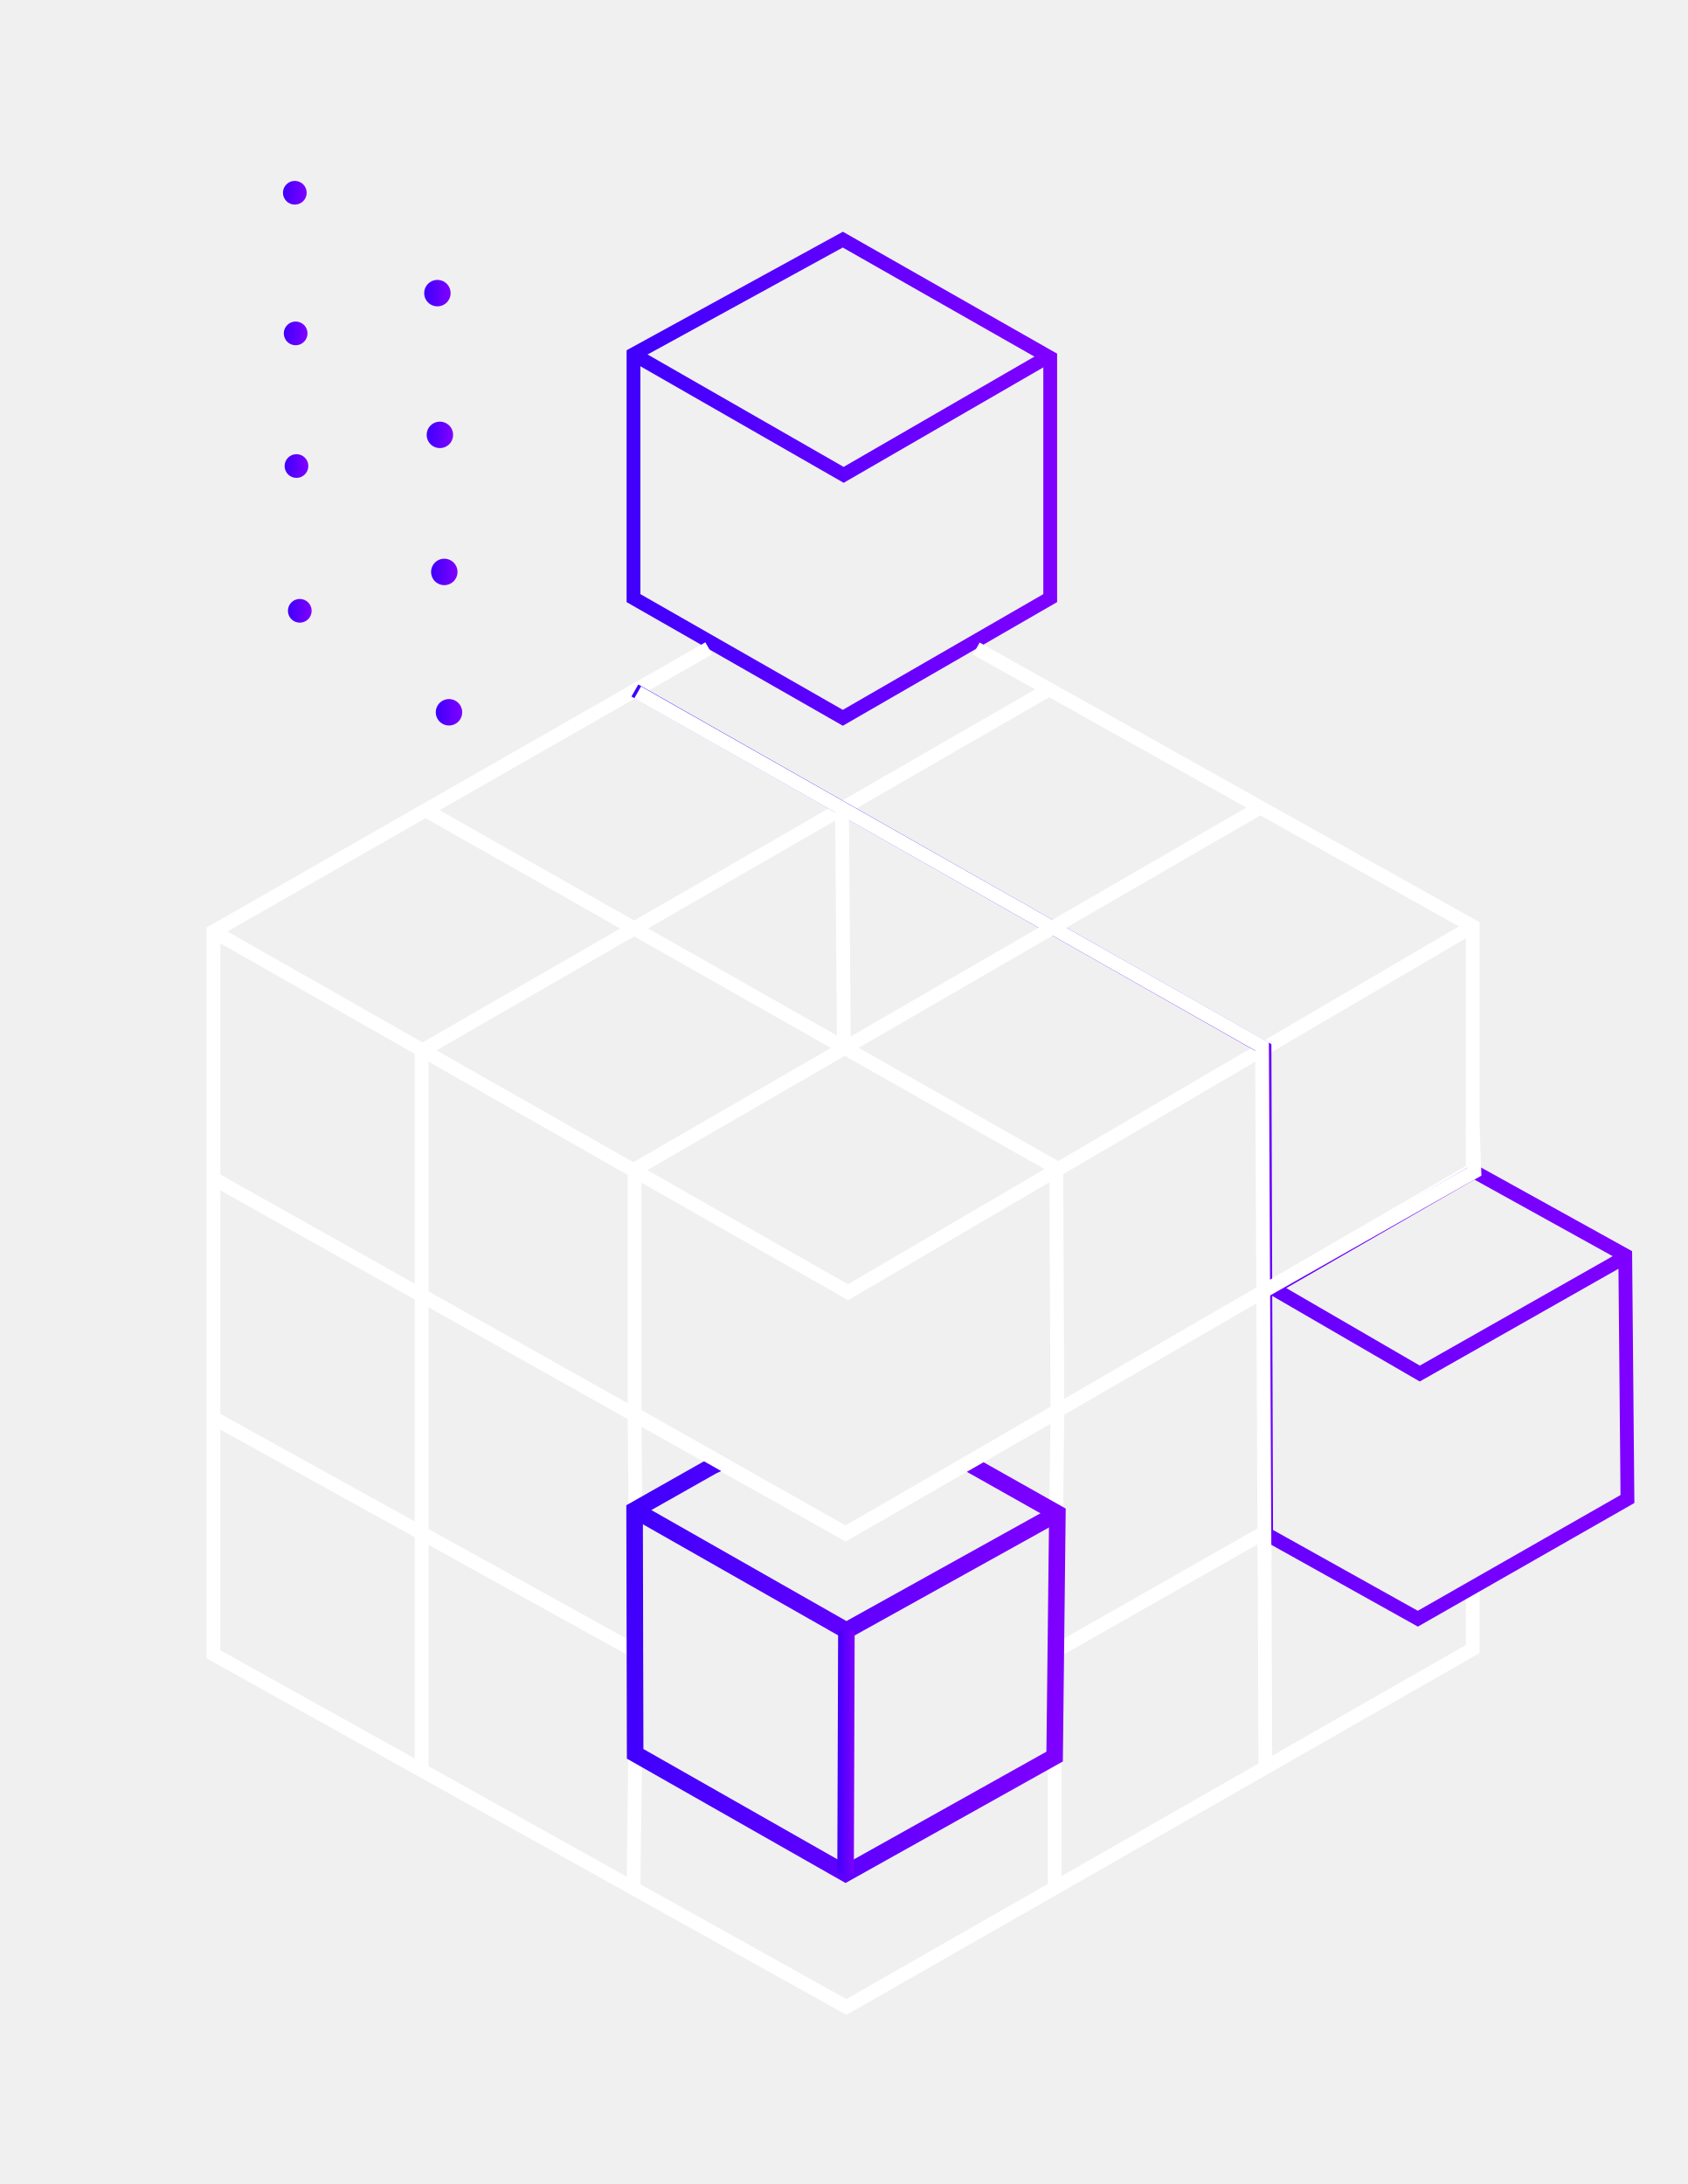
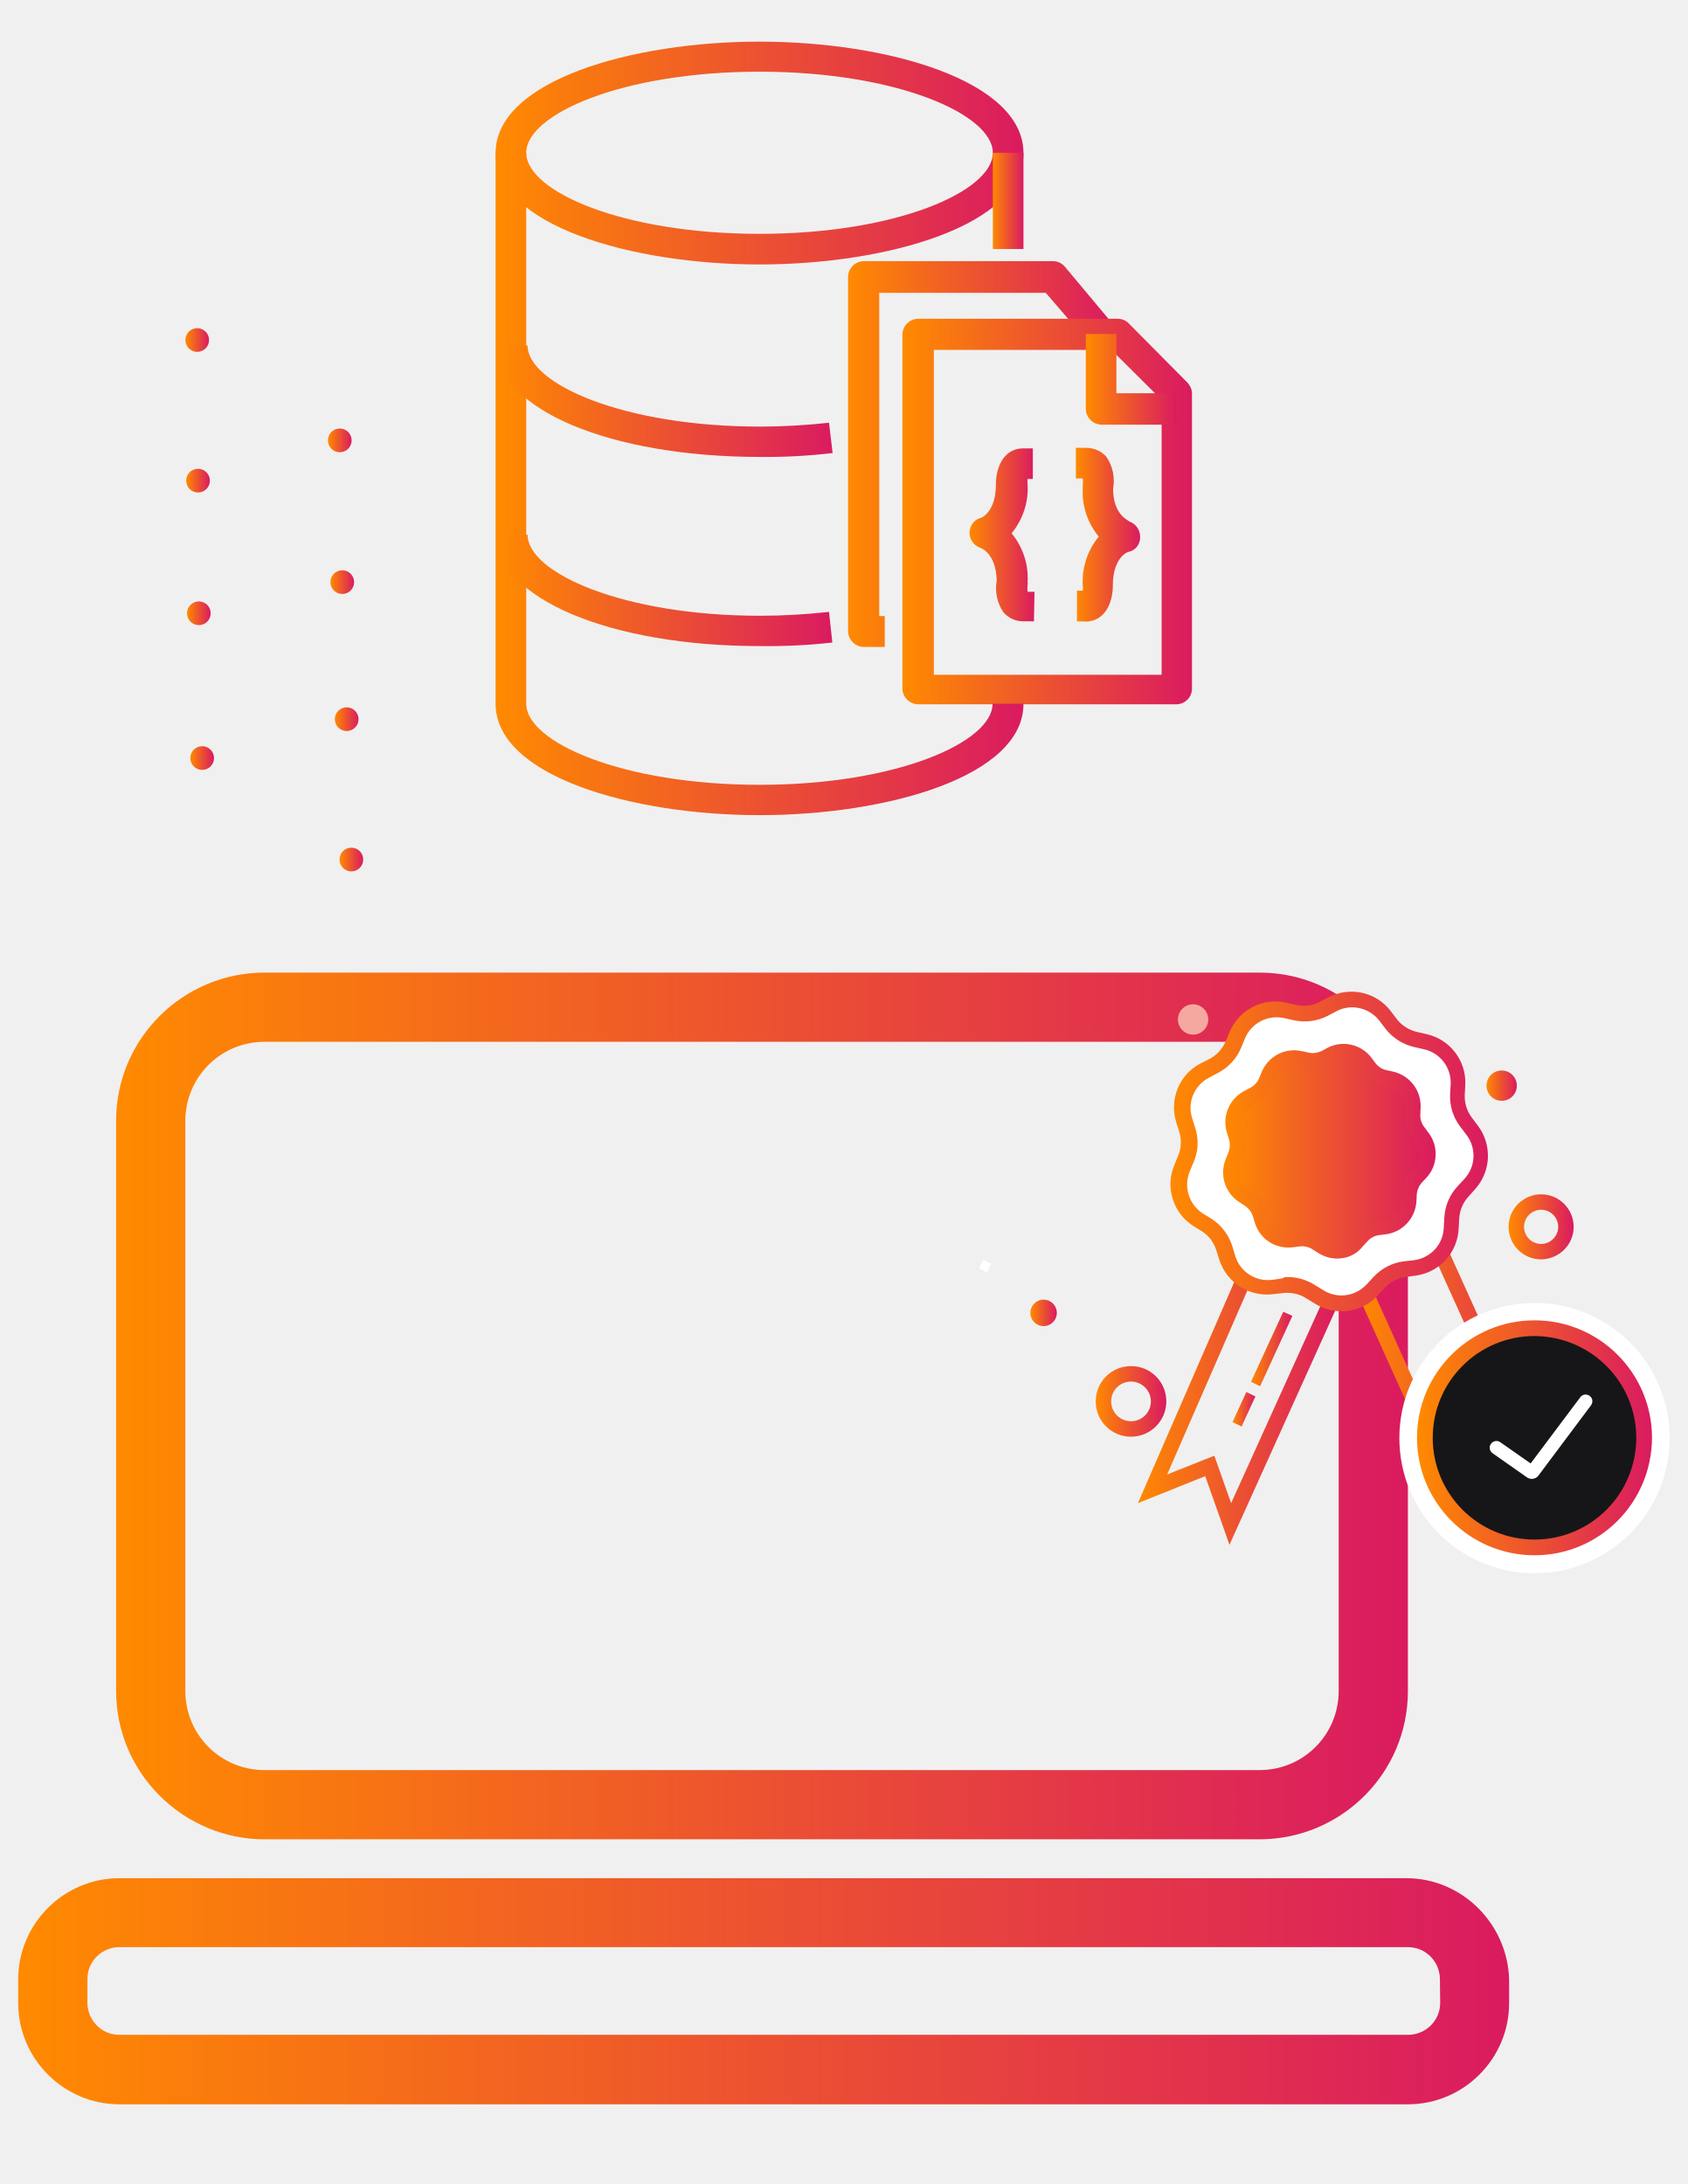
- <svg xmlns="http://www.w3.org/2000/svg" version="1.1" id="Capa_1" x="0px" y="0px" viewBox="-44 -146 612 792" style="enable-background:new -44 -146 612 792;" xml:space="preserve">
+ <svg xmlns="http://www.w3.org/2000/svg" version="1.1" id="Capa_1" x="0px" y="0px" viewBox="0 0 612 792" style="enable-background:new 0 0 612 792;" xml:space="preserve">
  <style type="text/css">
- 	.st0{fill:url(#SVGID_1_);stroke:url(#SVGID_2_);stroke-miterlimit:10;}
- 	.st1{fill:url(#SVGID_3_);stroke:url(#SVGID_4_);stroke-miterlimit:10;}
- 	.st2{fill:url(#SVGID_5_);stroke:url(#SVGID_6_);stroke-miterlimit:10;}
- 	.st3{fill:url(#SVGID_7_);stroke:url(#SVGID_8_);stroke-miterlimit:10;}
- 	.st4{fill:url(#SVGID_9_);}
- 	.st5{fill:url(#SVGID_10_);}
- 	.st6{fill:url(#SVGID_11_);}
- 	.st7{fill:url(#SVGID_12_);}
- 	.st8{fill:none;stroke:url(#SVGID_13_);stroke-width:5;stroke-miterlimit:10;}
- 	.st9{fill:none;stroke:url(#SVGID_14_);stroke-width:5;stroke-miterlimit:10;}
- 	.st10{fill:none;stroke:#FFFFFF;stroke-width:5;stroke-miterlimit:10;}
- 	.st11{fill:none;stroke:url(#SVGID_15_);stroke-width:5;stroke-miterlimit:10;}
- 	.st12{fill:none;stroke:url(#SVGID_16_);stroke-width:6;stroke-miterlimit:10;}
- 	.st13{fill:none;stroke:url(#SVGID_17_);stroke-width:6;stroke-miterlimit:10;}
- 	.st14{fill:none;stroke:url(#SVGID_18_);stroke-width:6;stroke-miterlimit:10;}
+ 	.st0{fill:url(#SVGID_1_);}
+ 	.st1{fill:url(#SVGID_2_);}
+ 	.st2{fill:url(#SVGID_3_);}
+ 	.st3{fill:url(#SVGID_4_);}
+ 	.st4{fill:url(#SVGID_5_);}
+ 	.st5{fill:url(#SVGID_6_);}
+ 	.st6{fill:url(#SVGID_7_);}
+ 	.st7{fill:url(#SVGID_8_);}
+ 	.st8{fill:url(#XMLID_2_);}
+ 	.st9{fill:url(#XMLID_3_);}
+ 	.st10{fill:#FFFFFF;}
+ 	.st11{fill:url(#SVGID_9_);}
+ 	.st12{fill:url(#SVGID_10_);}
+ 	.st13{fill:url(#SVGID_11_);}
+ 	.st14{fill:url(#SVGID_12_);}
+ 	.st15{fill:url(#SVGID_13_);}
+ 	.st16{fill:url(#SVGID_14_);}
+ 	.st17{fill:url(#SVGID_15_);}
+ 	.st18{fill:url(#SVGID_16_);}
+ 	.st19{fill:#F5A8A0;}
+ 	.st20{fill:url(#SVGID_17_);}
+ 	.st21{fill:url(#SVGID_18_);}
+ 	.st22{fill:url(#SVGID_19_);}
+ 	.st23{fill:#161619;}
+ 	.st24{fill:url(#SVGID_20_);}
+ 	.st25{fill:url(#SVGID_21_);}
+ 	.st26{fill:url(#SVGID_22_);}
+ 	.st27{fill:url(#SVGID_23_);}
+ 	.st28{fill:url(#SVGID_24_);}
+ 	.st29{fill:url(#SVGID_25_);}
+ 	.st30{fill:url(#SVGID_26_);}
+ 	.st31{fill:url(#SVGID_27_);}
+ 	.st32{fill:url(#SVGID_28_);}
+ 	.st33{fill:url(#SVGID_29_);}
+ 	.st34{fill:url(#SVGID_30_);}
</style>
  <g>
-     <linearGradient id="SVGID_1_" gradientUnits="userSpaceOnUse" x1="111.196" y1="-15895.748" x2="119.798" y2="-15895.748" gradientTransform="matrix(1 0 0 -1 0 -15884)">
-       <stop offset="9.817236e-008" style="stop-color:#3F00FC" />
-       <stop offset="1" style="stop-color:#7F00FF" />
-     </linearGradient>
-     <linearGradient id="SVGID_2_" gradientUnits="userSpaceOnUse" x1="110.696" y1="-15895.748" x2="120.298" y2="-15895.748" gradientTransform="matrix(1 0 0 -1 0 -15884)">
-       <stop offset="9.817236e-008" style="stop-color:#3F00FC" />
-       <stop offset="1" style="stop-color:#7F00FF" />
-     </linearGradient>
-     <circle class="st0" cx="115.5" cy="11.7" r="4.3" />
-     <linearGradient id="SVGID_3_" gradientUnits="userSpaceOnUse" x1="110.347" y1="-15844.267" x2="118.949" y2="-15844.267" gradientTransform="matrix(1 0 0 -1 0 -15884)">
-       <stop offset="9.817236e-008" style="stop-color:#3F00FC" />
-       <stop offset="1" style="stop-color:#7F00FF" />
-     </linearGradient>
-     <linearGradient id="SVGID_4_" gradientUnits="userSpaceOnUse" x1="109.847" y1="-15844.267" x2="119.449" y2="-15844.267" gradientTransform="matrix(1 0 0 -1 0 -15884)">
-       <stop offset="9.817236e-008" style="stop-color:#3F00FC" />
-       <stop offset="1" style="stop-color:#7F00FF" />
-     </linearGradient>
-     <circle class="st1" cx="114.6" cy="-39.7" r="4.3" />
-     <linearGradient id="SVGID_5_" gradientUnits="userSpaceOnUse" x1="112.819" y1="-15945.374" x2="121.421" y2="-15945.374" gradientTransform="matrix(1 0 0 -1 0 -15884)">
-       <stop offset="9.817236e-008" style="stop-color:#3F00FC" />
-       <stop offset="1" style="stop-color:#7F00FF" />
-     </linearGradient>
-     <linearGradient id="SVGID_6_" gradientUnits="userSpaceOnUse" x1="112.319" y1="-15945.374" x2="121.921" y2="-15945.374" gradientTransform="matrix(1 0 0 -1 0 -15884)">
-       <stop offset="9.817236e-008" style="stop-color:#3F00FC" />
-       <stop offset="1" style="stop-color:#7F00FF" />
-     </linearGradient>
-     <circle class="st2" cx="117.1" cy="61.4" r="4.3" />
-     <linearGradient id="SVGID_7_" gradientUnits="userSpaceOnUse" x1="114.536" y1="-15996.301" x2="123.138" y2="-15996.301" gradientTransform="matrix(1 0 0 -1 0 -15884)">
-       <stop offset="9.817236e-008" style="stop-color:#3F00FC" />
-       <stop offset="1" style="stop-color:#7F00FF" />
-     </linearGradient>
-     <linearGradient id="SVGID_8_" gradientUnits="userSpaceOnUse" x1="114.036" y1="-15996.301" x2="123.638" y2="-15996.301" gradientTransform="matrix(1 0 0 -1 0 -15884)">
-       <stop offset="9.817236e-008" style="stop-color:#3F00FC" />
-       <stop offset="1" style="stop-color:#7F00FF" />
-     </linearGradient>
-     <circle class="st3" cx="118.8" cy="112.3" r="4.3" />
-   </g>
-   <text transform="matrix(1 0 0 1 -2955.5 -3477.5)" style="font-family:'MyriadPro-Regular'; font-size:12px;">    max-width: 600px;</text>
-   <text transform="matrix(1 0 0 1 -2955.5 -3463.1)" style="font-family:'MyriadPro-Regular'; font-size:12px;">    margin: 0 auto;</text>
-   <g>
-     <linearGradient id="SVGID_9_" gradientUnits="userSpaceOnUse" x1="58.631" y1="-15807.942" x2="67.233" y2="-15807.942" gradientTransform="matrix(1 0 0 -1 0 -15884)">
-       <stop offset="9.817236e-008" style="stop-color:#3F00FC" />
-       <stop offset="1" style="stop-color:#7F00FF" />
-     </linearGradient>
-     <circle class="st4" cx="62.9" cy="-76.1" r="4.3" />
-     <linearGradient id="SVGID_10_" gradientUnits="userSpaceOnUse" x1="58.928" y1="-15858.858" x2="67.529" y2="-15858.858" gradientTransform="matrix(1 0 0 -1 0 -15884)">
-       <stop offset="9.817236e-008" style="stop-color:#3F00FC" />
-       <stop offset="1" style="stop-color:#7F00FF" />
-     </linearGradient>
-     <circle class="st5" cx="63.2" cy="-25.1" r="4.3" />
-     <linearGradient id="SVGID_11_" gradientUnits="userSpaceOnUse" x1="59.244" y1="-15906.996" x2="67.845" y2="-15906.996" gradientTransform="matrix(1 0 0 -1 0 -15884)">
-       <stop offset="9.817236e-008" style="stop-color:#3F00FC" />
-       <stop offset="1" style="stop-color:#7F00FF" />
-     </linearGradient>
-     <circle class="st6" cx="63.5" cy="23" r="4.3" />
-     <linearGradient id="SVGID_12_" gradientUnits="userSpaceOnUse" x1="60.35" y1="-15959.522" x2="68.952" y2="-15959.522" gradientTransform="matrix(1 0 0 -1 0 -15884)">
-       <stop offset="9.817236e-008" style="stop-color:#3F00FC" />
-       <stop offset="1" style="stop-color:#7F00FF" />
-     </linearGradient>
-     <circle class="st7" cx="64.7" cy="75.5" r="4.3" />
+     <g>
+       <linearGradient id="SVGID_1_" gradientUnits="userSpaceOnUse" x1="119.8" y1="16887.1" x2="128.4" y2="16887.1" gradientTransform="matrix(1 0 0 1 0 -16676)">
+         <stop offset="0" style="stop-color:#FF8A00" />
+         <stop offset="0.311" style="stop-color:#F3661F" />
+         <stop offset="1" style="stop-color:#DA1B60" />
+       </linearGradient>
+       <circle class="st0" cx="124.1" cy="211.1" r="4.3" />
+       <linearGradient id="SVGID_2_" gradientUnits="userSpaceOnUse" x1="118.947" y1="16835.699" x2="127.547" y2="16835.699" gradientTransform="matrix(1 0 0 1 0 -16676)">
+         <stop offset="0" style="stop-color:#FF8A00" />
+         <stop offset="0.311" style="stop-color:#F3661F" />
+         <stop offset="1" style="stop-color:#DA1B60" />
+       </linearGradient>
+       <circle class="st1" cx="123.2" cy="159.7" r="4.3" />
+       <linearGradient id="SVGID_3_" gradientUnits="userSpaceOnUse" x1="121.419" y1="16936.801" x2="130.019" y2="16936.801" gradientTransform="matrix(1 0 0 1 0 -16676)">
+         <stop offset="0" style="stop-color:#FF8A00" />
+         <stop offset="0.311" style="stop-color:#F3661F" />
+         <stop offset="1" style="stop-color:#DA1B60" />
+       </linearGradient>
+       <circle class="st2" cx="125.7" cy="260.8" r="4.3" />
+       <linearGradient id="SVGID_4_" gradientUnits="userSpaceOnUse" x1="123.136" y1="16987.699" x2="131.736" y2="16987.699" gradientTransform="matrix(1 0 0 1 0 -16676)">
+         <stop offset="0" style="stop-color:#FF8A00" />
+         <stop offset="0.311" style="stop-color:#F3661F" />
+         <stop offset="1" style="stop-color:#DA1B60" />
+       </linearGradient>
+       <circle class="st3" cx="127.4" cy="311.7" r="4.3" />
+     </g>
+     <g>
+       <linearGradient id="SVGID_5_" gradientUnits="userSpaceOnUse" x1="67.231" y1="16799.301" x2="75.831" y2="16799.301" gradientTransform="matrix(1 0 0 1 0 -16676)">
+         <stop offset="0" style="stop-color:#FF8A00" />
+         <stop offset="0.311" style="stop-color:#F3661F" />
+         <stop offset="1" style="stop-color:#DA1B60" />
+       </linearGradient>
+       <circle class="st4" cx="71.5" cy="123.3" r="4.3" />
+       <linearGradient id="SVGID_6_" gradientUnits="userSpaceOnUse" x1="67.528" y1="16850.301" x2="76.128" y2="16850.301" gradientTransform="matrix(1 0 0 1 0 -16676)">
+         <stop offset="0" style="stop-color:#FF8A00" />
+         <stop offset="0.311" style="stop-color:#F3661F" />
+         <stop offset="1" style="stop-color:#DA1B60" />
+       </linearGradient>
+       <circle class="st5" cx="71.8" cy="174.3" r="4.3" />
+       <linearGradient id="SVGID_7_" gradientUnits="userSpaceOnUse" x1="67.844" y1="16898.4" x2="76.444" y2="16898.4" gradientTransform="matrix(1 0 0 1 0 -16676)">
+         <stop offset="0" style="stop-color:#FF8A00" />
+         <stop offset="0.311" style="stop-color:#F3661F" />
+         <stop offset="1" style="stop-color:#DA1B60" />
+       </linearGradient>
+       <circle class="st6" cx="72.1" cy="222.4" r="4.3" />
+       <linearGradient id="SVGID_8_" gradientUnits="userSpaceOnUse" x1="68.95" y1="16950.9" x2="77.55" y2="16950.9" gradientTransform="matrix(1 0 0 1 0 -16676)">
+         <stop offset="0" style="stop-color:#FF8A00" />
+         <stop offset="0.311" style="stop-color:#F3661F" />
+         <stop offset="1" style="stop-color:#DA1B60" />
+       </linearGradient>
+       <circle class="st7" cx="73.3" cy="274.9" r="4.3" />
+     </g>
  </g>
  <g>
-     <linearGradient id="SVGID_13_" gradientUnits="userSpaceOnUse" x1="183.2" y1="27.61" x2="339.3" y2="27.61">
-       <stop offset="9.817236e-008" style="stop-color:#3F00FC" />
-       <stop offset="1" style="stop-color:#7F00FF" />
-     </linearGradient>
-     <polygon class="st8" points="261.6,114.3 185.7,70.9 185.7,-17.5 261.6,-59.1 336.8,-16.3 336.8,70.9  " />
-     <linearGradient id="SVGID_14_" gradientUnits="userSpaceOnUse" x1="184.456" y1="4.708" x2="336.651" y2="4.708">
-       <stop offset="9.817236e-008" style="stop-color:#3F00FC" />
-       <stop offset="1" style="stop-color:#7F00FF" />
-     </linearGradient>
-     <polyline class="st9" points="185.7,-17.5 261.9,26.2 335.4,-16.3  " />
-     <polyline class="st10" points="213,89.1 33.4,191.8 33.4,453.9 262.9,581.8 490,452 490,429  " />
-     <polyline class="st10" points="310,89.2 490,189.9 490,269.5 490,278.3 262.6,410.1 33.4,281.4  " />
-     <polyline class="st10" points="33.4,191.8 263.5,322.6 490,189.9  " />
-     <polyline class="st10" points="108.9,496 108.9,235.1 336.7,103.8  " />
-     <polyline class="st10" points="110.3,147.8 339,277.5 339.4,366 338.4,453  " />
-     <polyline class="st10" points="185.7,538.5 186.8,453.1 33.4,368.2  " />
-     <polyline class="st10" points="338.4,538.6 338.4,453 414.5,409.7 414.8,495.5  " />
-     <linearGradient id="SVGID_15_" gradientUnits="userSpaceOnUse" x1="184.958" y1="273.042" x2="548.606" y2="273.042">
-       <stop offset="9.817236e-008" style="stop-color:#3F00FC" />
-       <stop offset="1" style="stop-color:#7F00FF" />
-     </linearGradient>
-     <polyline class="st11" points="544.3,310.4 470.8,352.1 417.4,321.1 490.6,278.9 545.3,309.2 546.1,397.6 470.1,441 415.1,410.3    414.5,234.1 186.2,104.4  " />
-     <line class="st10" x1="261.3" y1="146.8" x2="262" y2="234" />
-     <polyline class="st10" points="186.8,453.1 186.1,366.8 186.1,278.1 413,146.8  " />
-     <linearGradient id="SVGID_16_" gradientUnits="userSpaceOnUse" x1="183.096" y1="459.432" x2="342.42" y2="459.432">
-       <stop offset="9.817236e-008" style="stop-color:#3F00FC" />
-       <stop offset="1" style="stop-color:#7F00FF" />
-     </linearGradient>
-     <polyline class="st12" points="307.3,384.7 339.4,402.8 338.4,491 262.6,533.4 186.3,490 186.1,401.6 214.2,385.7 216.3,384.7  " />
-     <linearGradient id="SVGID_17_" gradientUnits="userSpaceOnUse" x1="184.616" y1="423.867" x2="340.857" y2="423.867">
-       <stop offset="9.817236e-008" style="stop-color:#3F00FC" />
-       <stop offset="1" style="stop-color:#7F00FF" />
-     </linearGradient>
-     <polyline class="st13" points="186.1,401.6 262.9,445.3 339.4,402.8  " />
-     <linearGradient id="SVGID_18_" gradientUnits="userSpaceOnUse" x1="259.6" y1="489.35" x2="265.9" y2="489.35">
-       <stop offset="9.817236e-008" style="stop-color:#3F00FC" />
-       <stop offset="1" style="stop-color:#7F00FF" />
-     </linearGradient>
-     <line class="st14" x1="262.6" y1="533.4" x2="262.9" y2="445.3" />
-     <polyline class="st10" points="186.1,366.8 262.6,410.1 339.4,366  " />
-     <polyline class="st10" points="187.2,105.1 413.6,233.5 414.5,419.5  " />
-     <polyline class="st10" points="413,322.9 490.6,278.9 490,263  " />
+     <g id="XMLID_780_">
+       <linearGradient id="XMLID_2_" gradientUnits="userSpaceOnUse" x1="42.1" y1="282.15" x2="510.5" y2="282.15" gradientTransform="matrix(1 0 0 -1 0 792)">
+         <stop offset="0" style="stop-color:#FF8A00" />
+         <stop offset="0.311" style="stop-color:#F3661F" />
+         <stop offset="1" style="stop-color:#DA1B60" />
+       </linearGradient>
+       <path id="XMLID_816_" class="st8" d="M95.9,667h360.8c29.4,0,53.8-23.8,53.8-53.8V406.5c0-29.4-23.8-53.8-53.8-53.8H95.9    c-29.4,0-53.8,23.8-53.8,53.8v206.7C42.1,643.1,66.6,667,95.9,667z M67.2,406.5c0-15.9,12.8-28.7,28.7-28.7h360.8    c15.9,0,28.7,12.8,28.7,28.7v206.7c0,15.9-12.8,28.7-28.7,28.7H95.9c-15.9,0-28.7-12.8-28.7-28.7V406.5z" />
+       <linearGradient id="XMLID_3_" gradientUnits="userSpaceOnUse" x1="6.6" y1="69.9" x2="547.2" y2="69.9" gradientTransform="matrix(1 0 0 -1 0 792)">
+         <stop offset="0" style="stop-color:#FF8A00" />
+         <stop offset="0.311" style="stop-color:#F3661F" />
+         <stop offset="1" style="stop-color:#DA1B60" />
+       </linearGradient>
+       <path id="XMLID_781_" class="st9" d="M509.9,681.1H43.3c-20.2,0-36.7,16.5-36.7,36.7v8.6c0,20.2,16.5,36.7,36.7,36.7h467.2    c20.2,0,36.7-16.5,36.7-36.7v-8.6C546.6,697.6,530.1,681.1,509.9,681.1z M522.2,726.3c0,6.7-5.5,11.6-11.6,11.6H43.3    c-6.7,0-11.6-5.5-11.6-11.6v-8.6c0-6.7,5.5-11.6,11.6-11.6h467.2c6.7,0,11.6,5.5,11.6,11.6L522.2,726.3L522.2,726.3z" />
+     </g>
+     <path class="st10" d="M530.4,393.4l-0.2,3.6c-0.2,3.6,0.9,7.1,3.1,10l2.2,2.9c4.5,5.9,4.1,14.1-0.9,19.6l-2.5,2.7   c-2.4,2.6-3.8,6.1-4,9.6l-0.2,3.6c-0.3,7.4-5.9,13.5-13.3,14.4l-3.6,0.5c-3.6,0.5-6.8,2.2-9.3,4.8l-2.5,2.6   c-5,5.5-13.2,6.5-19.5,2.5l-3.1-1.9c-3-1.9-6.6-2.7-10.2-2.3l-3.6,0.3c-7.3,0.9-14.3-3.5-16.5-10.6l-1.1-3.5   c-1.1-3.4-3.3-6.4-6.3-8.3l-3.1-1.9c-6.2-4-8.7-11.9-5.9-18.7l1.4-3.4c1.4-3.3,1.5-7,0.5-10.4l-1.1-3.5c-2.2-7.1,0.9-14.7,7.5-18.1   l3.2-1.7c3.2-1.7,5.7-4.4,7.1-7.7l1.4-3.4c2.8-6.8,10.2-10.6,17.4-9l3.6,0.7c3.5,0.8,7.2,0.3,10.4-1.3l3.2-1.7   c6.6-3.4,14.6-1.6,19.1,4.3l2.3,2.9c2.2,2.8,5.3,4.8,8.8,5.6l3.5,0.8C525.8,379.4,530.8,386,530.4,393.4z" />
+     <linearGradient id="SVGID_9_" gradientUnits="userSpaceOnUse" x1="547.056" y1="347.1" x2="570.608" y2="347.1" gradientTransform="matrix(1 0 0 -1 0 792)">
+       <stop offset="0" style="stop-color:#FF8A00" />
+       <stop offset="0.311" style="stop-color:#F3661F" />
+       <stop offset="1" style="stop-color:#DA1B60" />
+     </linearGradient>
+     <path class="st11" d="M558.8,456.7c-6.5,0-11.8-5.3-11.8-11.8s5.3-11.8,11.8-11.8s11.8,5.3,11.8,11.8   C570.6,451.4,565.3,456.6,558.8,456.7z M558.8,438.7c-3.4,0-6.2,2.8-6.2,6.2s2.8,6.2,6.2,6.2s6.2-2.8,6.2-6.2   S562.2,438.7,558.8,438.7L558.8,438.7z" />
+     <linearGradient id="SVGID_10_" gradientUnits="userSpaceOnUse" x1="446.322" y1="374.328" x2="517.878" y2="374.328" gradientTransform="matrix(1 0 0 -1 0 792)">
+       <stop offset="0" style="stop-color:#FF8A00" />
+       <stop offset="0.311" style="stop-color:#F3661F" />
+       <stop offset="1" style="stop-color:#DA1B60" />
+     </linearGradient>
+     <path class="st12" d="M512.5,401.8l-0.1,2.4c-0.1,2.3,0.6,4.7,2,6.5l1.4,1.9c2.9,3.8,2.7,9.2-0.6,12.8l-1.5,1.8   c-1.6,1.7-2.5,4-2.6,6.3l-0.1,2.4c-0.3,4.8-3.9,8.7-8.7,9.4l-2.4,0.3c-2.3,0.3-4.5,1.4-6,3.1l-1.6,1.7c-3.3,3.6-8.6,4.3-12.7,1.6   l-2-1.3c-2-1.3-4.3-1.8-6.7-1.5l-2.4,0.4c-4.8,0.6-9.4-2.3-10.8-6.9l-0.7-2.3c-0.7-2.2-2.2-4.1-4.1-5.4l-2-1.3   c-4-2.6-5.6-7.8-3.7-12.2l0.9-2.2c0.9-2.2,0.9-4.6,0.2-6.8l-0.7-2.2c-1.4-4.6,0.6-9.6,4.9-11.8l2.1-1.1c2.1-1.1,3.7-2.9,4.6-5   l0.9-2.2c1.9-4.5,6.7-7,11.4-5.9l2.3,0.5c2.3,0.5,4.7,0.2,6.8-0.9l2.1-1.1c4.3-2.2,9.6-1,12.5,2.8l1.4,1.9c1.4,1.9,3.4,3.2,5.7,3.7   l2.3,0.5C509.4,392.8,512.6,397,512.5,401.8z" />
+     <linearGradient id="SVGID_11_" gradientUnits="userSpaceOnUse" x1="412.6" y1="280.1" x2="485" y2="280.1" gradientTransform="matrix(1 0 0 -1 0 792)">
+       <stop offset="0" style="stop-color:#FF8A00" />
+       <stop offset="0.311" style="stop-color:#F3661F" />
+       <stop offset="1" style="stop-color:#DA1B60" />
+     </linearGradient>
+     <polygon class="st13" points="445.8,560.2 437,535.3 412.6,545.1 448.1,463.6 453.2,465.9 423.2,534.7 440.3,527.9 446.4,545.1    479.9,471.1 485,473.4  " />
+     <linearGradient id="SVGID_12_" gradientUnits="userSpaceOnUse" x1="492.5" y1="286.287" x2="565" y2="286.287" gradientTransform="matrix(1 0 0 -1 0 792)">
+       <stop offset="0" style="stop-color:#FF8A00" />
+       <stop offset="0.311" style="stop-color:#F3661F" />
+       <stop offset="1" style="stop-color:#DA1B60" />
+     </linearGradient>
+     <polygon class="st14" points="531.7,556.7 492.5,469.8 497.6,467.5 531,541.6 537.2,524.4 554.2,531.2 520.7,457.1 525.8,454.8    565,541.6 540.5,531.8  " />
+     <linearGradient id="SVGID_13_" gradientUnits="userSpaceOnUse" x1="424.386" y1="374.442" x2="539.516" y2="374.442" gradientTransform="matrix(1 0 0 -1 0 792)">
+       <stop offset="0" style="stop-color:#FF8A00" />
+       <stop offset="0.311" style="stop-color:#F3661F" />
+       <stop offset="1" style="stop-color:#DA1B60" />
+     </linearGradient>
+     <path class="st15" d="M486.4,475.5c-3.5,0-6.8-1-9.7-2.8l-3.1-1.9c-2.5-1.6-5.4-2.2-8.3-1.9l-3.6,0.4c-8.7,1.1-16.9-4.1-19.6-12.5   l-1.1-3.5c-0.9-2.8-2.7-5.2-5.2-6.8l-3.1-1.9c-7.4-4.7-10.3-14.1-6.9-22.1l1.4-3.4c1.1-2.7,1.3-5.8,0.4-8.6l-1.1-3.5   c-2.6-8.4,1.1-17.4,8.9-21.4l3.2-1.6c2.6-1.4,4.6-3.6,5.8-6.3l1.4-3.4c3.4-8.1,12-12.6,20.6-10.7l3.5,0.8c2.9,0.7,5.9,0.3,8.5-1   l3.2-1.7c7.8-4.1,17.4-2,22.7,5l2.2,2.9c1.8,2.3,4.3,3.9,7.2,4.6l3.5,0.8c8.6,1.9,14.5,9.7,14.1,18.4l-0.2,3.7   c-0.1,2.9,0.8,5.8,2.5,8.1l2.2,2.9c5.3,7,4.9,16.7-1,23.2l-2.4,2.7c-2,2.2-3.1,4.9-3.3,7.9l-0.2,3.6c-0.4,8.8-7,16-15.7,17.1   l-3.6,0.5c-2.9,0.4-5.5,1.8-7.5,3.9l-2.5,2.7C496.3,473.4,491.5,475.5,486.4,475.5z M466.9,463.1c3.5,0,6.8,1,9.7,2.8l3.1,1.9   c5.1,3.3,11.8,2.4,15.9-2.1l2.5-2.7c2.9-3.1,6.8-5.1,11-5.6l3.6-0.4c6-0.8,10.6-5.7,10.8-11.8l0.2-3.6c0.2-4.2,1.9-8.3,4.8-11.4   l2.5-2.7c4.1-4.4,4.4-11.2,0.7-16l-2.2-2.9c-2.6-3.4-3.9-7.5-3.7-11.8l0.2-3.6c0.3-6-3.8-11.4-9.7-12.7l-3.5-0.8   c-4.1-0.9-7.8-3.3-10.4-6.6l-2.2-2.9c-3.7-4.8-10.3-6.3-15.6-3.5l-3.2,1.7c-3.8,1.9-8.1,2.5-12.2,1.6l-3.6-0.8   c-5.9-1.3-11.9,1.8-14.2,7.4L450,380c-1.6,3.9-4.6,7.1-8.4,9.1l-3.2,1.7c-5.4,2.8-8,9-6.1,14.8l1.1,3.5c1.3,4.1,1.1,8.4-0.6,12.3   l-1.4,3.4c-2.3,5.6-0.3,12,4.8,15.3l3.1,1.9c3.6,2.3,6.2,5.8,7.5,9.8l1.1,3.7c1.8,5.8,7.5,9.4,13.5,8.6l3.6-0.5   C465.3,463.2,466.1,463.1,466.9,463.1z" />
+     <linearGradient id="SVGID_14_" gradientUnits="userSpaceOnUse" x1="443.492" y1="374.522" x2="520.722" y2="374.522" gradientTransform="matrix(1 0 0 -1 0 792)">
+       <stop offset="0" style="stop-color:#FF8A00" />
+       <stop offset="0.311" style="stop-color:#F3661F" />
+       <stop offset="1" style="stop-color:#DA1B60" />
+     </linearGradient>
+     <path class="st16" d="M484.9,456.4c-2.4,0-4.8-0.7-6.9-2l-2-1.3c-1.4-0.9-3.1-1.3-4.8-1.1l-2.4,0.3c-6.2,0.8-12-2.9-13.8-8.9   l-0.7-2.3c-0.5-1.6-1.6-3-3-3.9l-2-1.3c-5.2-3.4-7.2-10-4.8-15.7l0.9-2.2c0.6-1.6,0.7-3.3,0.2-4.9l-0.7-2.3   c-1.9-5.9,0.8-12.3,6.3-15.2l2.1-1.1c1.5-0.8,2.7-2.1,3.3-3.6l0.9-2.2c2.4-5.7,8.5-8.9,14.6-7.5l2.3,0.5c1.6,0.4,3.4,0.1,4.9-0.6   l2-1.1c5.5-2.9,12.3-1.3,16,3.6l1.4,1.9c1,1.3,2.5,2.3,4.1,2.6l2.3,0.5c6.1,1.4,10.3,6.9,10,13.1l0,0l-0.1,2.4   c-0.1,1.7,0.4,3.3,1.5,4.7l1.4,1.9c3.8,4.9,3.5,11.9-0.7,16.4l-1.6,1.7c-1.1,1.2-1.8,2.8-1.9,4.5l-0.1,2.2   c-0.3,6.2-5,11.3-11.1,12.1l-2.4,0.3c-1.7,0.2-3.2,1-4.3,2.3l-1.6,1.7C491.9,454.9,488.5,456.4,484.9,456.4z M472.1,446.4   c2.4,0,4.8,0.7,6.9,2l2,1.3c2.9,1.9,6.8,1.4,9.1-1.2l1.6-1.7c2-2.2,4.8-3.6,7.8-4l2.4-0.3c3.5-0.5,6.1-3.3,6.2-6.8l0.1-2.4   c0.1-3,1.3-5.8,3.4-8l1.6-1.7c2.4-2.6,2.5-6.4,0.4-9.2l-1.4-1.9c-1.8-2.4-2.8-5.3-2.6-8.3l0.1-2.4c0.2-3.5-2.2-6.6-5.6-7.3   l-2.3-0.5c-2.9-0.7-5.5-2.3-7.4-4.7l-1.4-1.9c-2.1-2.8-5.9-3.6-9-2l-2,1c-2.7,1.4-5.7,1.8-8.7,1.1L471,387c-3.4-0.8-6.8,1-8.2,4.2   l-1,2.3c-1.2,2.8-3.2,5.1-5.9,6.4l-2,1c-3.1,1.6-4.6,5.2-3.5,8.5l0.7,2.3c0.9,2.9,0.8,6-0.4,8.7l-0.9,2.2c-1.3,3.2-0.2,6.9,2.8,8.8   l2,1.3c2.5,1.6,4.4,4.1,5.3,6.9l0.7,2.3c1,3.3,4.3,5.4,7.8,5l2.4-0.3C471.1,446.4,471.6,446.4,472.1,446.4z" />
+     <linearGradient id="SVGID_15_" gradientUnits="userSpaceOnUse" x1="397.268" y1="283.8" x2="422.868" y2="283.8" gradientTransform="matrix(1 0 0 -1 0 792)">
+       <stop offset="0" style="stop-color:#FF8A00" />
+       <stop offset="0.311" style="stop-color:#F3661F" />
+       <stop offset="1" style="stop-color:#DA1B60" />
+     </linearGradient>
+     <path class="st17" d="M410.1,521c-7.1,0-12.8-5.7-12.8-12.8c0-7.1,5.7-12.8,12.8-12.8s12.8,5.7,12.8,12.8l0,0   C422.9,515.3,417.1,521,410.1,521z M410.1,501c-4,0-7.2,3.2-7.2,7.2c0,4,3.2,7.2,7.2,7.2s7.2-3.2,7.2-7.2l0,0   C417.3,504.2,414,501,410.1,501L410.1,501z" />
+     <linearGradient id="SVGID_16_" gradientUnits="userSpaceOnUse" x1="373.65" y1="315.9" x2="383.173" y2="315.9" gradientTransform="matrix(1 0 0 -1 0 792)">
+       <stop offset="0" style="stop-color:#FF8A00" />
+       <stop offset="0.311" style="stop-color:#F3661F" />
+       <stop offset="1" style="stop-color:#DA1B60" />
+     </linearGradient>
+     <circle class="st18" cx="378.4" cy="476.1" r="4.8" />
+     <circle class="st19" cx="432.6" cy="369.7" r="5.5" />
+     <linearGradient id="SVGID_17_" gradientUnits="userSpaceOnUse" x1="539" y1="398.3" x2="550" y2="398.3" gradientTransform="matrix(1 0 0 -1 0 792)">
+       <stop offset="0" style="stop-color:#FF8A00" />
+       <stop offset="0.311" style="stop-color:#F3661F" />
+       <stop offset="1" style="stop-color:#DA1B60" />
+     </linearGradient>
+     <circle class="st20" cx="544.5" cy="393.7" r="5.5" />
+     <linearGradient id="SVGID_18_" gradientUnits="userSpaceOnUse" x1="453.56" y1="489.174" x2="468.618" y2="489.174">
+       <stop offset="0" style="stop-color:#FF8A00" />
+       <stop offset="0.311" style="stop-color:#F3661F" />
+       <stop offset="1" style="stop-color:#DA1B60" />
+     </linearGradient>
+     <polygon class="st21" points="453.6,501.1 465.3,475.7 468.6,477.2 456.9,502.7  " />
+     <linearGradient id="SVGID_19_" gradientUnits="userSpaceOnUse" x1="446.855" y1="511.051" x2="455.23" y2="511.051">
+       <stop offset="0" style="stop-color:#FF8A00" />
+       <stop offset="0.311" style="stop-color:#F3661F" />
+       <stop offset="1" style="stop-color:#DA1B60" />
+     </linearGradient>
+     <polygon class="st22" points="446.9,515.7 451.9,504.8 455.2,506.4 450.2,517.3  " />
+     <rect x="355.4" y="457.5" transform="matrix(0.418 -0.9084 0.9084 0.418 -209.1471 591.645)" class="st10" width="3.5" height="3.2" />
+     <circle class="st10" cx="556.4" cy="521.5" r="49" />
+     <circle class="st23" cx="558.1" cy="521.5" r="39.7" />
+     <linearGradient id="SVGID_20_" gradientUnits="userSpaceOnUse" x1="513.8" y1="270.6" x2="598.907" y2="270.6" gradientTransform="matrix(1 0 0 -1 0 792)">
+       <stop offset="0" style="stop-color:#FF8A00" />
+       <stop offset="0.311" style="stop-color:#F3661F" />
+       <stop offset="1" style="stop-color:#DA1B60" />
+     </linearGradient>
+     <path class="st24" d="M556.4,564c-23.5,0-42.6-19.1-42.6-42.6c0-23.5,19.1-42.6,42.6-42.6s42.6,19.1,42.6,42.6l0,0   C598.9,545,579.9,564,556.4,564z M556.4,484.5c-20.4,0-36.9,16.5-36.9,36.9c0,20.4,16.5,36.9,36.9,36.9s36.9-16.5,36.9-36.9l0,0   C593.3,501.1,576.8,484.6,556.4,484.5L556.4,484.5z" />
+     <path class="st10" d="M555.4,536.3c-0.6,0-1.3-0.2-1.8-0.6l-12.4-8.7c-1.1-0.8-1.4-2.3-0.6-3.4c0.8-1.1,2.3-1.4,3.4-0.6l11,7.7   l18-24c0.8-1.1,2.3-1.3,3.4-0.5c1.1,0.8,1.3,2.3,0.5,3.4l-19,25.4C557.4,535.8,556.4,536.3,555.4,536.3z" />
+   </g>
+   <g id="Icon_Test">
+     <linearGradient id="SVGID_21_" gradientUnits="userSpaceOnUse" x1="307.507" y1="164.655" x2="403.454" y2="164.655">
+       <stop offset="0" style="stop-color:#FF8A00" />
+       <stop offset="0.311" style="stop-color:#F3661F" />
+       <stop offset="1" style="stop-color:#DA1B60" />
+     </linearGradient>
+     <path class="st25" d="M320.8,234.6h-7.5c-3.2,0-5.8-2.6-5.8-5.8V100.5c0-3.2,2.6-5.8,5.8-5.8h68.5c1.6,0,3.2,0.7,4.3,2l17.4,20.8   l-8.2,7.4l-16.1-18.7h-60.4v117.2h2V234.6z" />
+     <linearGradient id="SVGID_22_" gradientUnits="userSpaceOnUse" x1="327.218" y1="185.53" x2="432.266" y2="185.53">
+       <stop offset="0" style="stop-color:#FF8A00" />
+       <stop offset="0.311" style="stop-color:#F3661F" />
+       <stop offset="1" style="stop-color:#DA1B60" />
+     </linearGradient>
+     <path class="st26" d="M426.7,255.4H333c-3.2,0-5.8-2.6-5.8-5.8V121.4c0-3.2,2.6-5.8,5.8-5.8h72.3c1.5,0,2.9,0.6,3.9,1.6l21.4,21.6   c1,1.1,1.6,2.5,1.6,3.9v107.2C432.1,252.9,429.7,255.3,426.7,255.4z M338.6,244.7h82.6V145L403,126.9h-64.4V244.7z" />
+     <linearGradient id="SVGID_23_" gradientUnits="userSpaceOnUse" x1="393.714" y1="137.582" x2="426.701" y2="137.582">
+       <stop offset="0" style="stop-color:#FF8A00" />
+       <stop offset="0.311" style="stop-color:#F3661F" />
+       <stop offset="1" style="stop-color:#DA1B60" />
+     </linearGradient>
+     <path class="st27" d="M426.7,154h-27.2c-3.2,0-5.8-2.6-5.8-5.8v-27.1h11.1v21.5h21.6L426.7,154z" />
+     <linearGradient id="SVGID_24_" gradientUnits="userSpaceOnUse" x1="351.535" y1="193.892" x2="375.162" y2="193.892">
+       <stop offset="0" style="stop-color:#FF8A00" />
+       <stop offset="0.311" style="stop-color:#F3661F" />
+       <stop offset="1" style="stop-color:#DA1B60" />
+     </linearGradient>
+     <path class="st28" d="M374.9,225.3h-3.7c-2.9,0.1-5.6-1.2-7.4-3.3c-2.3-3.4-3.1-7.5-2.4-11.5c-0.3-10.3-6.1-11.9-6.1-11.9   c-3-1.1-4.5-4.5-3.4-7.4c0.6-1.5,1.8-2.8,3.4-3.3c0.5,0,5.8-2.1,5.8-12.3c0-6.1,2.8-12.8,9.6-13h3.8v11.1h-1.9   c-0.1,0.6-0.1,1.3,0,1.9c0.4,6.4-1.7,12.8-5.8,17.8c4.1,5,6.2,11.3,5.8,17.7c0.1,0.3,0.1,0.7,0,1c-0.1,0.8-0.1,1.7,0,2.5h2.5   L374.9,225.3z" />
+     <linearGradient id="SVGID_25_" gradientUnits="userSpaceOnUse" x1="390.12" y1="193.919" x2="413.374" y2="193.919">
+       <stop offset="0" style="stop-color:#FF8A00" />
+       <stop offset="0.311" style="stop-color:#F3661F" />
+       <stop offset="1" style="stop-color:#DA1B60" />
+     </linearGradient>
+     <path class="st29" d="M390.5,225.3v-11.1h2.1c0.1-0.6,0.1-1.2,0-1.8c-0.4-6.4,1.7-12.8,5.8-17.8c-4.1-5-6.2-11.3-5.8-17.7   c0-0.3,0-0.7,0-1c0.1-0.8,0.1-1.6,0-2.4h-2.5v-11.1h3.7c2.9,0,5.6,1.2,7.4,3.3c2.3,3.4,3.1,7.5,2.4,11.5c0,9.8,5.8,11.5,5.8,11.9   c2.5,0.8,4.1,3.2,4,5.8c0,2.5-1.7,4.7-4.1,5.2c-0.5,0-5.8,2.1-5.8,12.3c0,6.1-2.8,12.8-9.6,13L390.5,225.3z" />
+     <linearGradient id="SVGID_26_" gradientUnits="userSpaceOnUse" x1="179.734" y1="55.525" x2="371.162" y2="55.525">
+       <stop offset="0" style="stop-color:#FF8A00" />
+       <stop offset="0.311" style="stop-color:#F3661F" />
+       <stop offset="1" style="stop-color:#DA1B60" />
+     </linearGradient>
+     <path class="st30" d="M275.4,95.9c-46.4,0-95.7-14.2-95.7-40.4s49.3-40.4,95.7-40.4s95.7,14.2,95.7,40.4S321.8,95.9,275.4,95.9z    M275.4,26c-49.9,0-84.6,15.5-84.6,29.4s34.8,29.4,84.6,29.4S360,69.3,360,55.4S325.2,26,275.4,26z" />
+     <linearGradient id="SVGID_27_" gradientUnits="userSpaceOnUse" x1="359.973" y1="72.882" x2="371.104" y2="72.882">
+       <stop offset="0" style="stop-color:#FF8A00" />
+       <stop offset="0.311" style="stop-color:#F3661F" />
+       <stop offset="1" style="stop-color:#DA1B60" />
+     </linearGradient>
+     <rect x="360" y="55.4" class="st31" width="11.1" height="34.9" />
+     <linearGradient id="SVGID_28_" gradientUnits="userSpaceOnUse" x1="179.734" y1="175.525" x2="371.162" y2="175.525">
+       <stop offset="0" style="stop-color:#FF8A00" />
+       <stop offset="0.311" style="stop-color:#F3661F" />
+       <stop offset="1" style="stop-color:#DA1B60" />
+     </linearGradient>
+     <path class="st32" d="M275.4,295.6c-46.4,0-95.7-14.2-95.7-40.4V55.4h11.1v199.8c0,13.9,34.8,29.4,84.6,29.4s84.5-15.5,84.5-29.4   h11.2C371.2,281.5,321.8,295.6,275.4,295.6z" />
+     <linearGradient id="SVGID_29_" gradientUnits="userSpaceOnUse" x1="180.139" y1="145.541" x2="301.884" y2="145.541">
+       <stop offset="0" style="stop-color:#FF8A00" />
+       <stop offset="0.311" style="stop-color:#F3661F" />
+       <stop offset="1" style="stop-color:#DA1B60" />
+     </linearGradient>
+     <path class="st33" d="M275.6,165.7c-54.4,0-95.5-17.3-95.5-40.4h11.2c0,13.9,34.8,29.4,84.3,29.4c8.3,0,16.7-0.5,25-1.4l1.3,11   C293.2,165.3,284.4,165.8,275.6,165.7z" />
+     <linearGradient id="SVGID_30_" gradientUnits="userSpaceOnUse" x1="180.139" y1="214.163" x2="301.826" y2="214.163">
+       <stop offset="0" style="stop-color:#FF8A00" />
+       <stop offset="0.311" style="stop-color:#F3661F" />
+       <stop offset="1" style="stop-color:#DA1B60" />
+     </linearGradient>
+     <path class="st34" d="M275.6,234.3c-54.4,0-95.5-17.3-95.5-40.4h11.2c0,13.9,34.8,29.4,84.3,29.4c8.3,0,16.7-0.5,25-1.4l1.2,11.1   C293.1,234,284.4,234.4,275.6,234.3z" />
  </g>
</svg>
